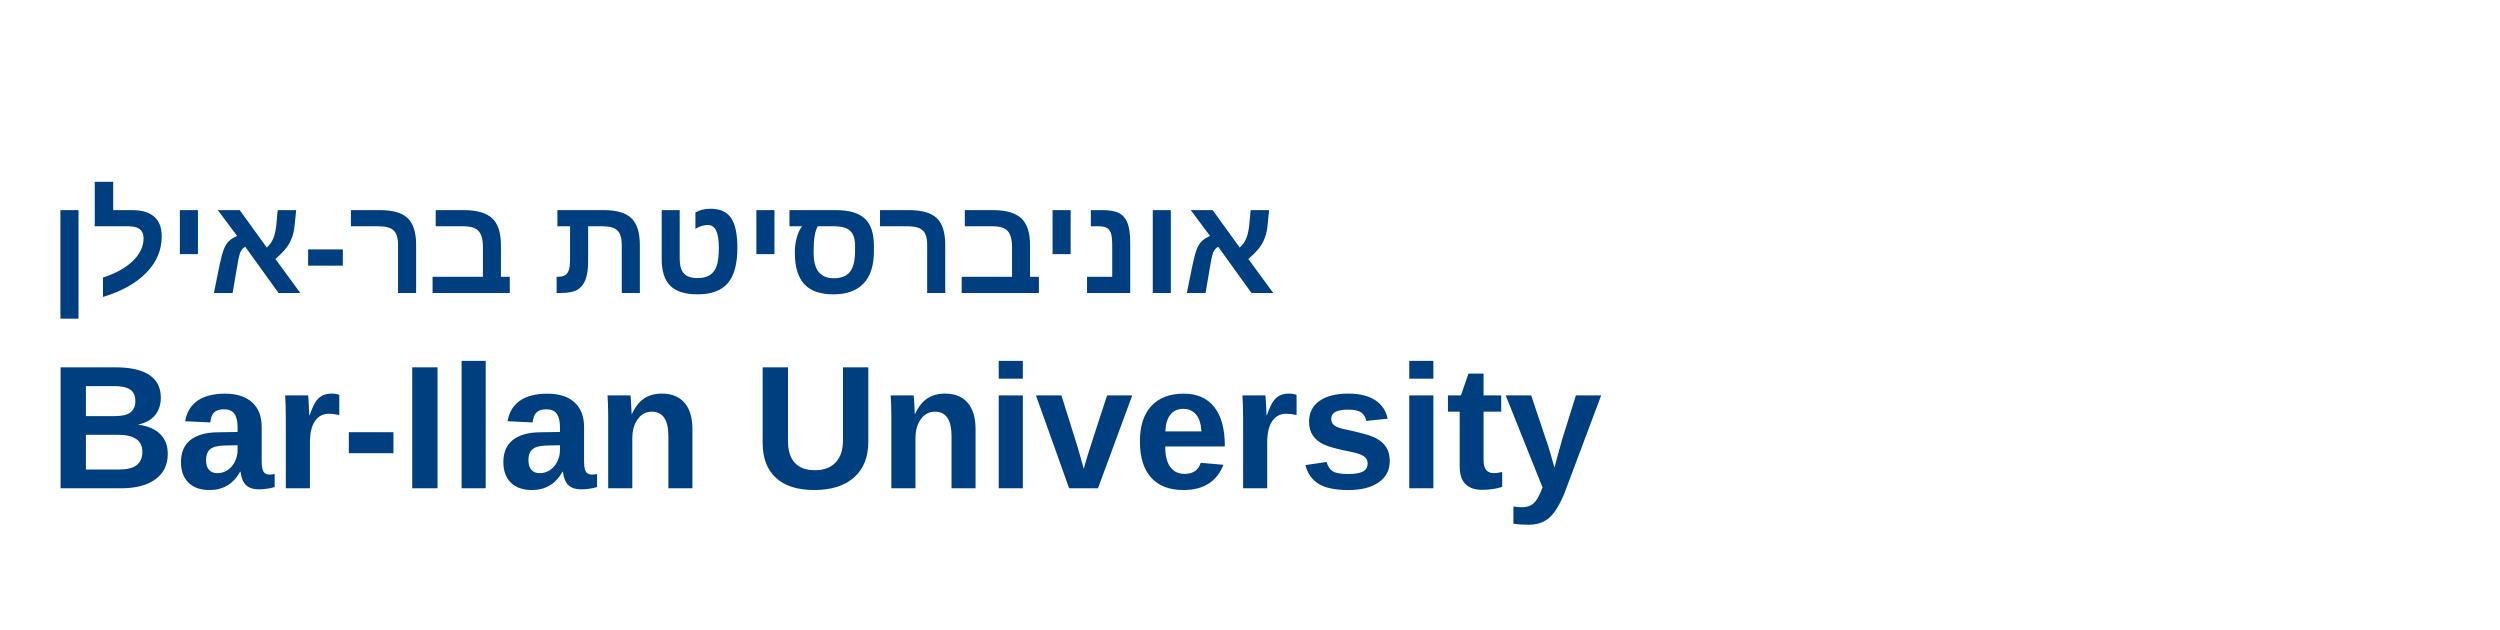
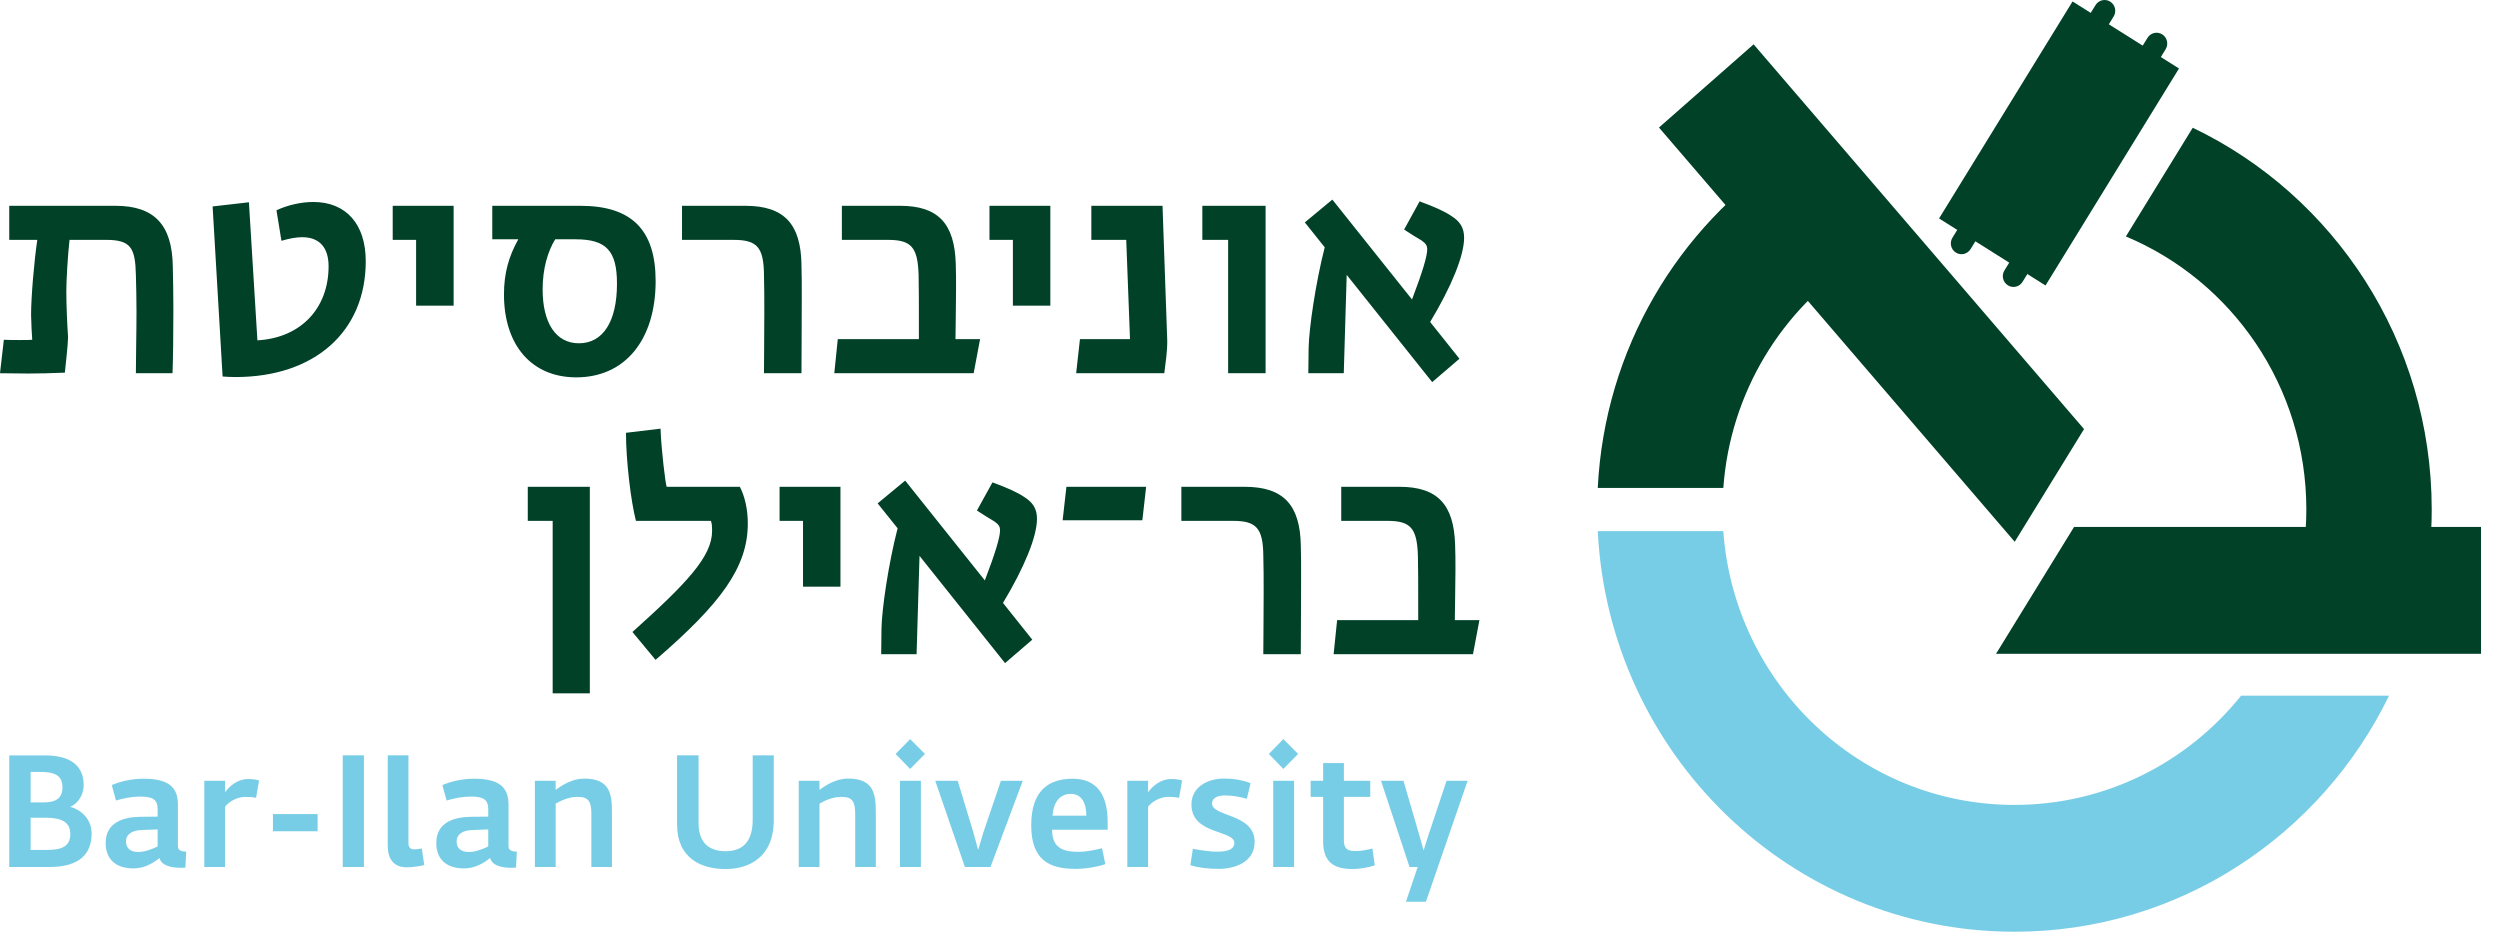
- <svg xmlns="http://www.w3.org/2000/svg" viewBox="0 0 512 129" width="512" height="129">
-   <text x="10" y="60" font-family="Arial" font-size="28" font-weight="bold" fill="#003f7f">אוניברסיטת בר-אילן</text>
-   <text x="10" y="100" font-family="Arial" font-size="36" font-weight="bold" fill="#003f7f">Bar-Ilan University</text>
+ <svg xmlns="http://www.w3.org/2000/svg" width="134" height="50" viewBox="0 0 134 50">
+   <g fill="none" fill-rule="evenodd">
+     <path fill="#004128" d="M16.794 10.826c-.673 0-1.395.174-1.976.445l.267 1.636c.44-.128.8-.193 1.113-.193.928 0 1.414.557 1.414 1.558 0 2.271-1.506 3.842-3.815 3.97l-.455-7.4-1.946.223.535 9.115c.203.015.39.03.689.03 4.239 0 6.984-2.429 6.984-6.208 0-1.985-1.051-3.176-2.81-3.176M21.049 11.031L21.049 12.857 22.303 12.857 22.303 16.384 24.314 16.384 24.314 11.031zM31.031 18.4c-1.242 0-1.946-1.095-1.946-2.89 0-1.126.283-2.05.674-2.684h1.084c1.648 0 2.227.604 2.227 2.383 0 2.031-.754 3.191-2.039 3.191m.077-7.369h-4.722v1.795h1.396c-.517.92-.769 1.826-.769 2.955 0 2.716 1.476 4.445 3.877 4.445 2.604 0 4.252-2 4.252-5.16 0-2.747-1.286-4.035-4.034-4.035M42.96 14.207c-.032-2.206-.926-3.176-3.014-3.176h-3.39v1.826h2.76c1.257 0 1.617.383 1.633 1.876.018.603.018 1.3.018 2 0 1.381-.018 2.731-.018 3.272h2.01c0-.7.016-2.51.016-4.097 0-.652 0-1.256-.016-1.7M51.214 18.18c0-.43.03-1.795.03-2.67 0-.507 0-.952-.015-1.365-.062-2.16-.94-3.114-2.982-3.114h-3.123v1.826h2.465c1.254 0 1.601.383 1.648 1.876.015.65.015 1.524.015 2.541v.905h-4.347l-.187 1.826h7.47l.344-1.826h-1.318zM53.036 11.031L53.036 12.857 54.291 12.857 54.291 16.384 56.298 16.384 56.298 11.031zM62.563 18.21l-.252-7.179h-3.815v1.826h1.87l.202 5.322h-2.683l-.203 1.826h4.724c.062-.51.173-1.207.157-1.794M64.445 11.031L64.445 12.857 65.828 12.857 65.828 20.005 67.836 20.005 67.836 11.031zM78.476 12.748c0-.525-.203-.874-.689-1.176-.378-.255-.91-.491-1.697-.778l-.83 1.51c.375.252.673.428.94.587.22.159.299.268.299.476 0 .364-.252 1.207-.815 2.685l-4.27-5.354-1.475 1.223 1.066 1.334c-.485 1.891-.845 4.352-.863 5.4l-.016 1.35h1.9l.157-5.272 4.583 5.748 1.46-1.253-1.57-1.97c1.147-1.906 1.82-3.558 1.82-4.51M3.727 12.857c-.092.799-.172 2.172-.172 2.718 0 .856.047 1.793.093 2.493-.015.54-.11 1.269-.172 1.906-.769.031-1.355.047-1.936.047-.612 0-1.067-.016-1.54-.016l.206-1.794c.282.015.55.015.83.015.347 0 .581 0 .692-.015-.031-.383-.047-.794-.062-1.335 0-.98.172-2.96.334-4.019H.496v-1.826h5.69c2.087 0 3.045 1.017 3.076 3.257.016.684.031 1.493.031 2.286 0 1.304-.015 2.604-.046 3.431H7.283c0-.89.033-2.127.033-3.272 0-.715-.015-1.381-.033-2-.031-1.462-.28-1.876-1.599-1.876H3.727zM28.289 26.092L28.289 27.918 29.623 27.918 29.623 37.161 31.615 37.161 31.615 26.092zM41.785 26.092L41.785 27.918 43.042 27.918 43.042 31.446 45.049 31.446 45.049 26.092zM55.582 27.81c0-.526-.206-.875-.692-1.177-.378-.255-.91-.491-1.694-.777l-.833 1.508c.378.253.676.427.941.588.221.159.298.268.298.476 0 .364-.249 1.207-.815 2.682l-4.27-5.35-1.475 1.222 1.07 1.334c-.49 1.889-.85 4.352-.865 5.4l-.015 1.35h1.897l.157-5.272 4.584 5.748 1.46-1.256-1.57-1.969c1.146-1.904 1.822-3.556 1.822-4.508M57.16 26.092L56.957 27.887 61.23 27.887 61.433 26.092zM69.724 29.268c-.031-2.205-.926-3.176-3.013-3.176h-3.39v1.826h2.763c1.254 0 1.614.383 1.63 1.876.018.603.018 1.3.018 2 0 1.381-.019 2.731-.019 3.272h2.01c0-.7.016-2.51.016-4.096 0-.653 0-1.257-.015-1.702M77.978 33.238c0-.427.034-1.792.034-2.666 0-.51 0-.952-.018-1.366-.062-2.162-.941-3.114-2.982-3.114H71.89v1.826h2.463c1.257 0 1.601.383 1.647 1.876.016.65.016 1.524.016 2.541v.903H71.67l-.188 1.828h7.47l.345-1.828h-1.319zM33.898 33.875c2.935-2.636 4.27-4.05 4.27-5.415 0-.286-.016-.413-.064-.54h-4.018c-.282-1.096-.533-3.276-.533-4.722l1.852-.222c.031 1.048.267 3.006.33 3.117h3.923c.267.524.424 1.207.424 1.97 0 2.35-1.46 4.304-4.944 7.305l-1.24-1.493z" />
+     <path fill="#78CDE6" d="M36.289 44.169v-3.682h1.154v3.631c0 1.058.569 1.506 1.447 1.506.903 0 1.455-.49 1.455-1.692v-3.445h1.129v3.47c0 2.023-1.363 2.624-2.584 2.624-1.28 0-2.601-.55-2.601-2.412M42.812 41.85h1.112v.49c.335-.253.895-.609 1.53-.609 1.398 0 1.49.855 1.49 1.812v2.928h-1.105V43.67c0-.703-.133-.957-.744-.957-.46 0-.886.195-1.17.364v3.394h-1.113V41.85zM48.24 46.47h1.12v-4.62h-1.12v4.62zm-.235-6.059l.778-.795.795.795-.795.804-.778-.804zM50.129 41.85L51.334 41.85 52.17 44.609 52.429 45.557 52.714 44.6 53.65 41.85 54.821 41.85 53.09 46.471 51.718 46.471zM58.225 43.72c.008-.694-.268-1.168-.828-1.168-.552 0-.937.407-.979 1.168h1.807zm-2.952.516c0-1.853.928-2.496 2.224-2.496 1.313 0 1.874.88 1.874 2.327v.406h-2.978c0 1.016.627 1.185 1.439 1.185.317 0 .794-.076 1.237-.194l.176.854c-.451.153-1.045.254-1.614.254-1.439 0-2.358-.524-2.358-2.336zM60.424 41.85h1.112v.618c.218-.313.661-.711 1.23-.711.26 0 .443.025.594.076l-.16.93c-.217-.041-.326-.05-.585-.05-.46 0-.878.271-1.079.525v3.233h-1.112V41.85zM63.803 46.378l.133-.88c.51.092.979.152 1.314.152.652 0 .911-.178.911-.466 0-.71-2.3-.431-2.3-2.065 0-.922.845-1.388 1.748-1.388.535 0 .995.085 1.422.246l-.201.838c-.401-.11-.744-.178-1.187-.178-.452 0-.678.178-.678.423 0 .736 2.284.533 2.284 2.065 0 1.134-1.146 1.447-1.908 1.447-.61 0-1.12-.068-1.538-.194M68.243 46.47h1.12v-4.62h-1.12v4.62zm-.234-6.059l.778-.795.794.795-.794.804-.778-.804zM70.92 45.091v-2.378h-.67v-.863h.67v-.948h1.112v.948h1.413v.863h-1.413v2.32c0 .456.184.583.619.583.292 0 .627-.06.911-.136l.126.898c-.31.118-.854.203-1.171.203-1.004 0-1.598-.347-1.598-1.49M75.987 46.471L75.552 46.471 74.022 41.85 75.226 41.85 76.087 44.803 76.305 45.582 76.548 44.812 77.535 41.85 78.664 41.85 76.43 48.332 75.36 48.332zM2.537 45.557c.786 0 1.23-.203 1.23-.847 0-.643-.452-.88-1.339-.88h-.786v1.727h.895zm-.193-2.548c.67 0 1.004-.237 1.004-.812 0-.618-.401-.82-1.154-.82h-.552v1.632h.702zM.496 40.488h1.899c1.405 0 2.09.567 2.09 1.59 0 .559-.326.99-.702 1.16v.017c.477.118 1.129.584 1.129 1.421 0 1.058-.61 1.795-2.267 1.795H.496v-5.983zM8.45 45.37v-.913l-.845.033c-.519.009-.853.229-.853.61 0 .406.3.567.644.567.36 0 .736-.144 1.053-.297m-2.785-.186c0-1.16 1.038-1.396 1.882-1.404l.903-.009v-.398c0-.533-.284-.677-.945-.677-.426 0-.895.093-1.287.212l-.226-.83c.451-.186 1.02-.338 1.697-.338 1.263 0 1.849.39 1.849 1.38v2.242c0 .228.2.28.443.288l-.042.854c-.084.009-.176.009-.276.009-.485 0-1.012-.118-1.112-.525-.326.263-.795.559-1.397.559-.928 0-1.489-.474-1.489-1.363M10.95 41.85h1.112v.618c.218-.313.66-.711 1.23-.711.259 0 .443.025.593.076l-.159.931c-.217-.042-.326-.05-.585-.05-.46 0-.878.27-1.079.524v3.233H10.95V41.85zM14.63 44.556L17.025 44.556 17.025 43.634 14.63 43.634zM26.17 45.37v-.913l-.845.033c-.518.009-.852.229-.852.61 0 .406.3.567.644.567.36 0 .736-.144 1.053-.297m-2.785-.186c0-1.16 1.037-1.396 1.882-1.404l.903-.009v-.398c0-.533-.284-.677-.945-.677-.426 0-.895.093-1.288.212l-.225-.83c.451-.186 1.02-.338 1.697-.338 1.263 0 1.848.39 1.848 1.38v2.242c0 .228.201.28.444.288l-.042.854c-.084.009-.176.009-.276.009-.485 0-1.012-.118-1.112-.525-.327.263-.795.559-1.397.559-.928 0-1.489-.474-1.489-1.363M28.67 41.85h1.113v.49c.334-.253.895-.608 1.53-.608 1.397 0 1.489.854 1.489 1.81v2.929h-1.104V43.67c0-.703-.134-.957-.744-.957-.46 0-.887.195-1.171.364v3.394H28.67V41.85zM21.776 46.489c-.667-.014-.993-.43-.993-1.165v-4.837h1.11v4.69c0 .236.098.348.301.348.089 0 .256-.018.416-.045l.13.888c-.344.084-.747.123-.964.12M18.371 46.471L19.508 46.471 19.508 40.487 18.371 40.487zM128.054 37.288c-3.644 7.495-11.266 12.653-20.08 12.653-11.967 0-21.74-9.514-22.334-21.474h6.73c.585 8.204 7.348 14.676 15.605 14.676 4.903 0 9.28-2.283 12.148-5.855h7.931z" />
+     <path fill="#004128" d="M117.531 6.847l-3.584 5.827c5.678 2.375 9.673 8.035 9.673 14.638 0 1.502-.207 2.956-.594 4.333h6.904c.268-1.403.41-2.85.41-4.333 0-9.038-5.237-16.84-12.809-20.465zM95.76 8.353c-5.812 3.841-9.75 10.346-10.12 17.802h6.73c.367-5.132 3.152-9.588 7.207-12.204L95.76 8.353z" />
+     <path fill="#004128" d="M111.169 28.245L132.983 28.245 132.983 35.045 106.986 35.045zM111.704 22.999L107.989 29.039 88.921 6.836 93.993 2.376zM109.639 15.302L103.934 11.709 111.089.078 116.794 3.671z" />
+     <path fill="#004128" d="M114.5 3.015l.97.612.608-.988c.167-.27.085-.628-.183-.797-.268-.169-.621-.085-.788.186l-.608.987zM111.713 1.26l.971.612.607-.988c.167-.27.085-.628-.183-.797-.268-.168-.62-.085-.788.186l-.607.987zM106.23 12.365l-.972-.611-.607.987c-.167.271-.085.628.183.797.268.169.62.086.788-.185l.607-.988zM109.016 14.12l-.971-.612-.608.988c-.167.271-.084.628.184.797.268.169.62.086.787-.186l.608-.987z" />
+   </g>
</svg>
